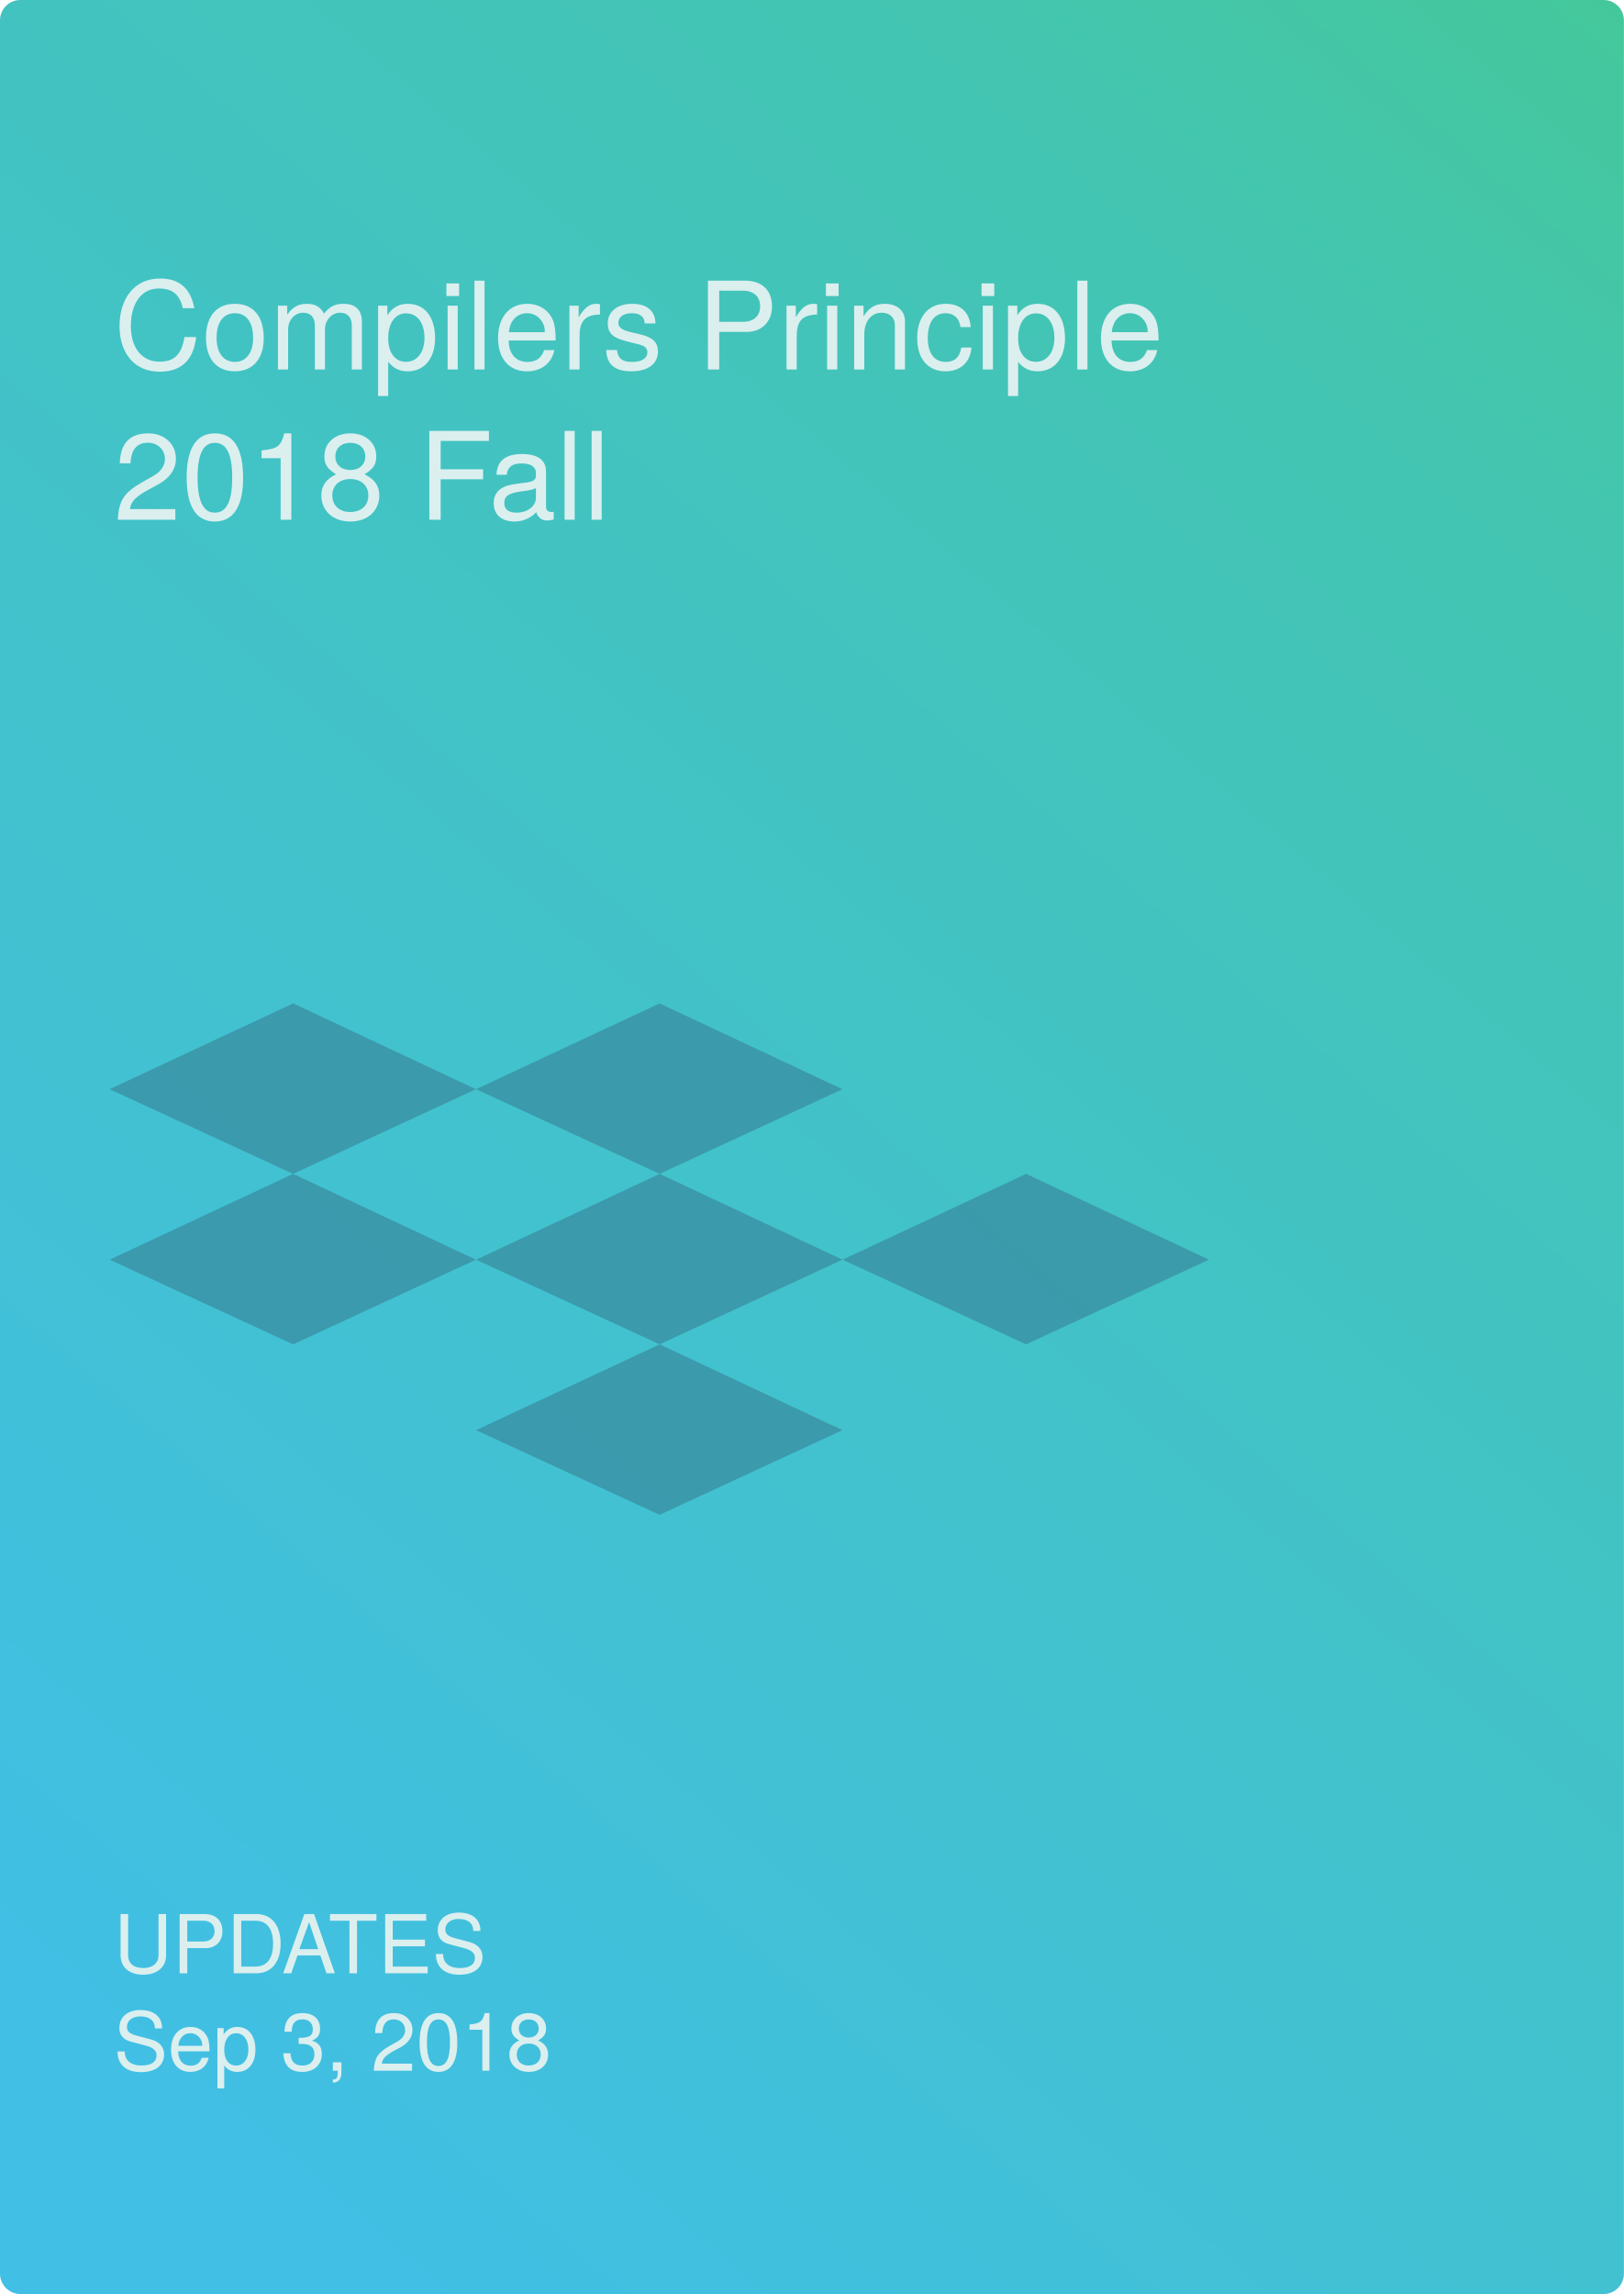
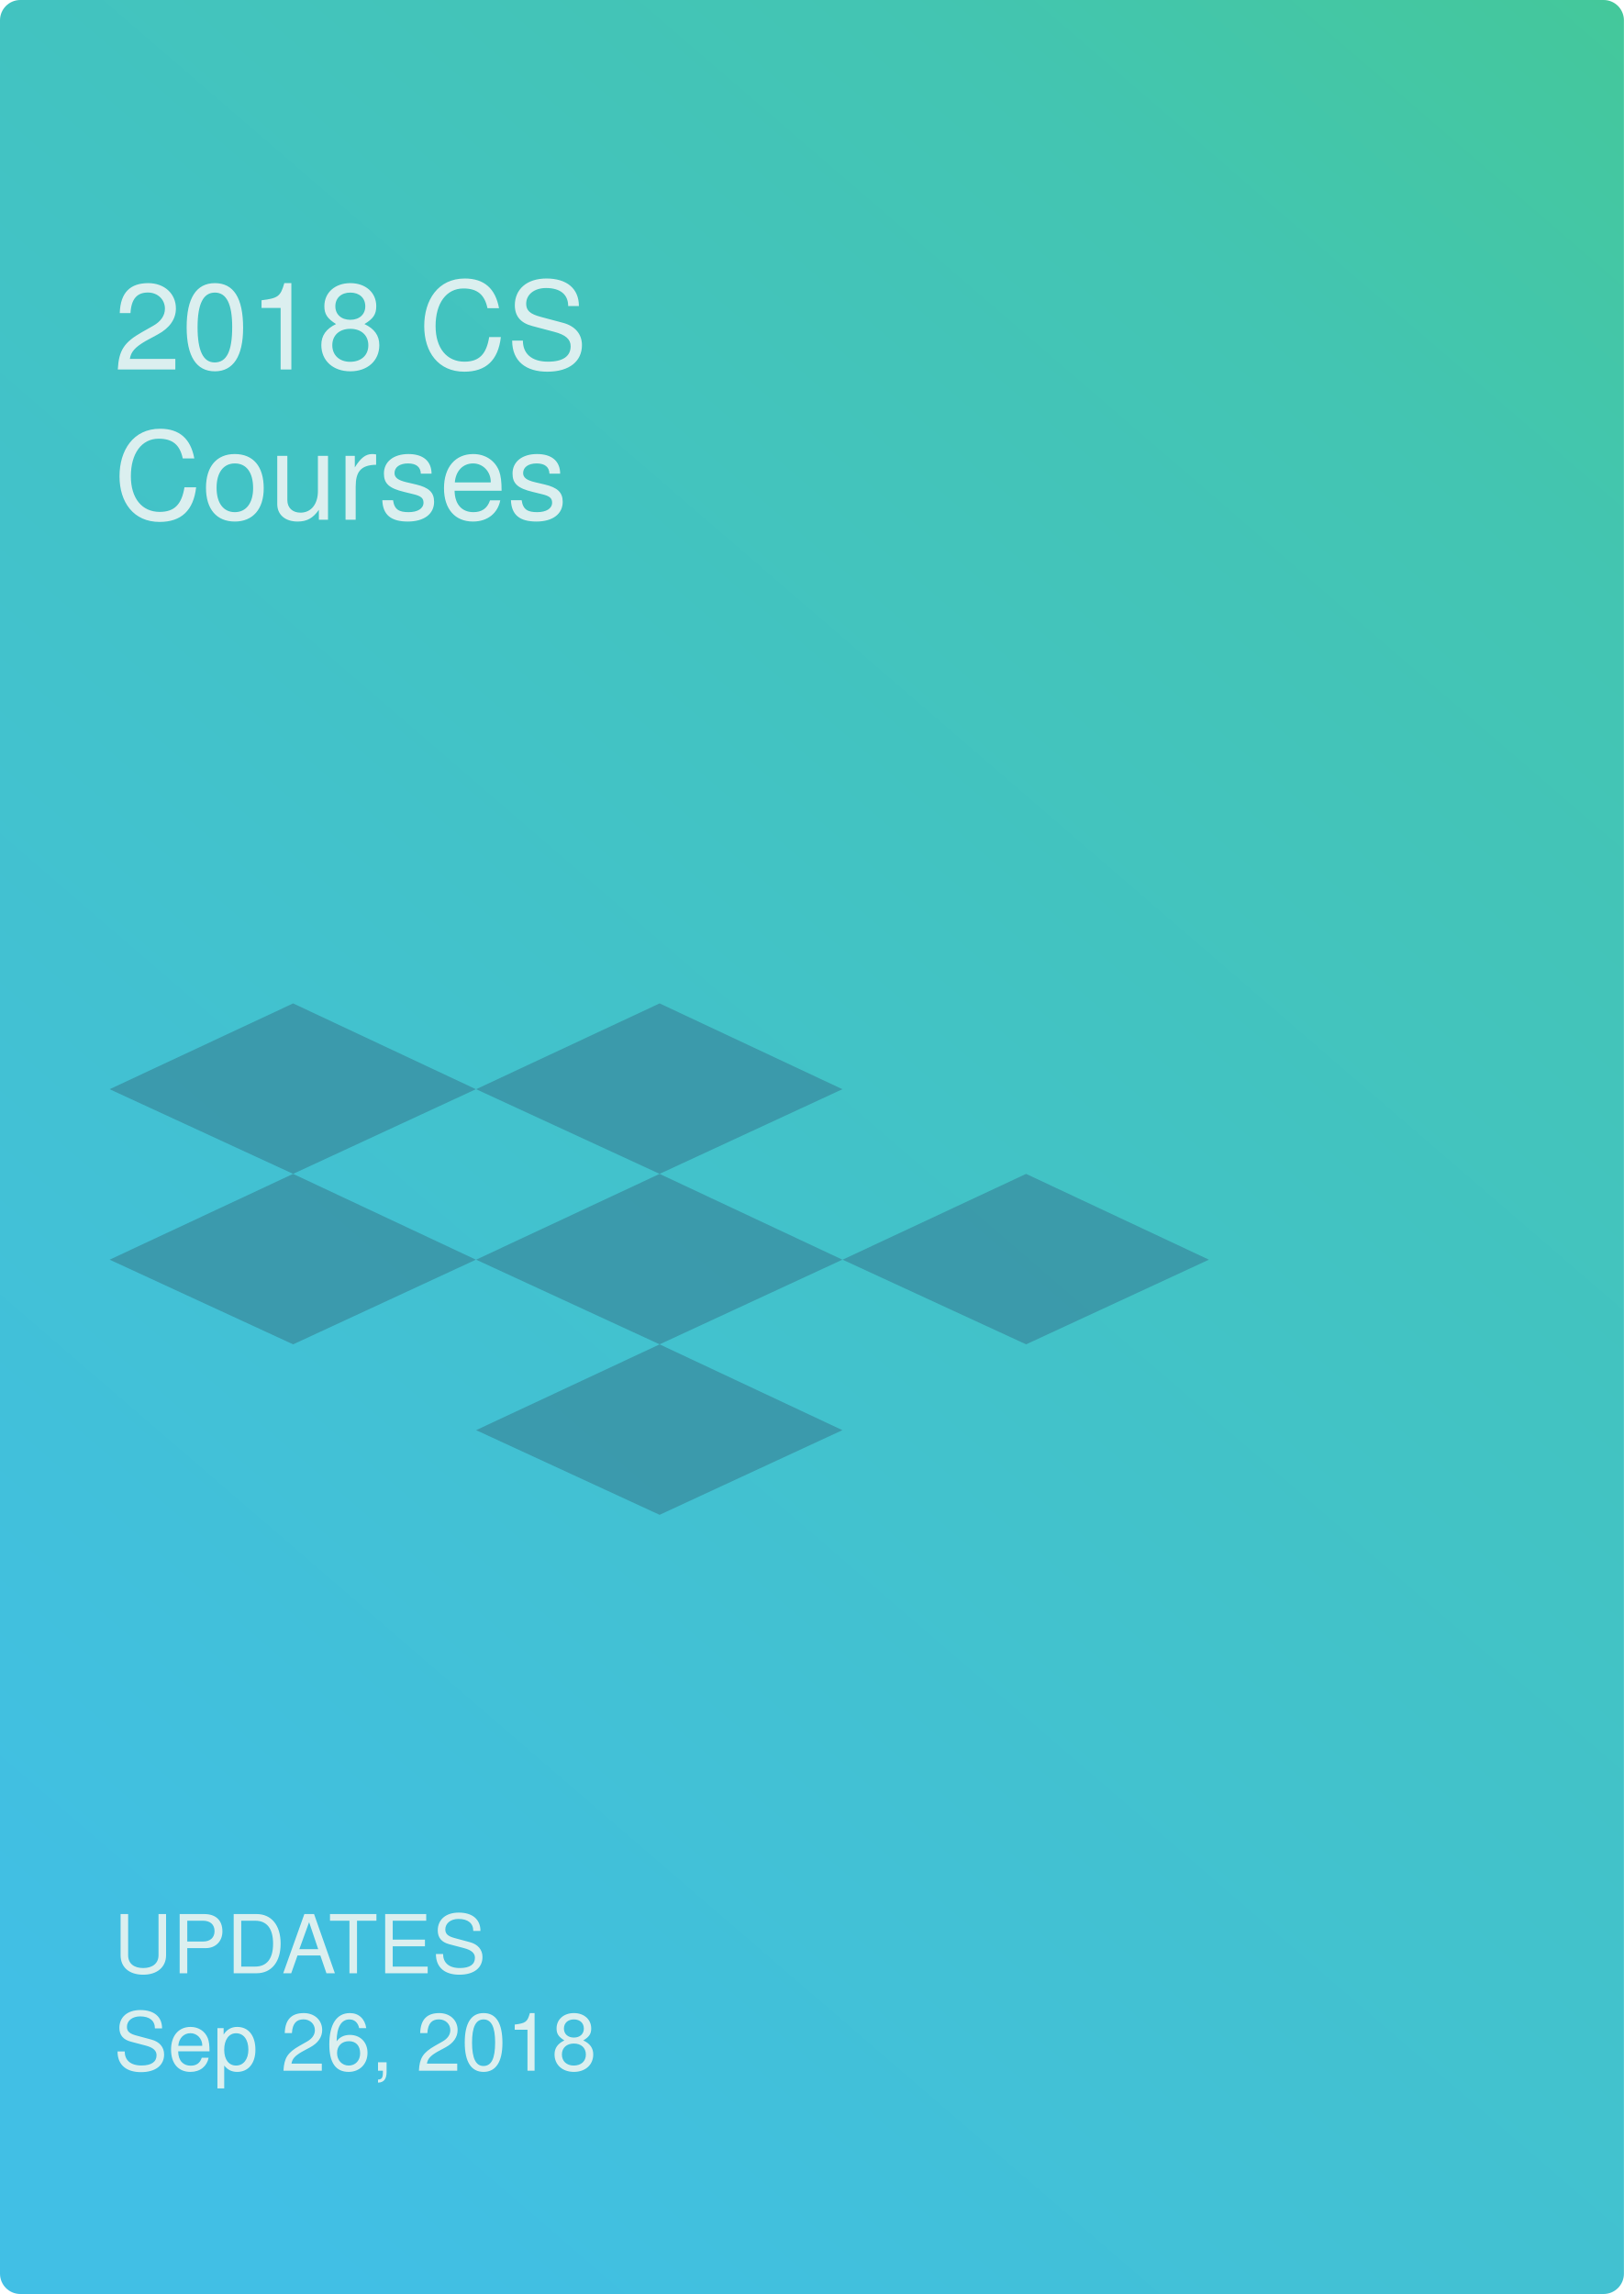
<svg xmlns="http://www.w3.org/2000/svg" viewBox="0 0 400 565">
  <defs>
    <style>
      .cls-1 {
        fill: url(#linear-gradient);
      }

      .cls-2 {
        fill: rgba(57,144,163,0.79);
      }

      .cls-3, .cls-4 {
        fill: #dbefef;
      }

      .cls-3 {
        font-size: 30px;
        font-family: HelveticaNeue-Medium, Helvetica Neue;
        font-weight: 500;
      }

      .cls-4 {
        font-size: 20px;
        font-family: HelveticaNeue, Helvetica Neue;
      }
    </style>
    <linearGradient id="linear-gradient" x1="1.075" y1="-0.545" x2="0.163" y2="0.961" gradientUnits="objectBoundingBox">
      <stop offset="0" stop-color="#47ce66" />
      <stop offset="0.419" stop-color="#43c5b2" />
      <stop offset="1" stop-color="#41bfe5" />
    </linearGradient>
  </defs>
  <g id="Group_440" data-name="Group 440" transform="translate(-1869 -422)">
    <g id="Group_431" data-name="Group 431">
      <rect id="Rectangle_35" data-name="Rectangle 35" class="cls-1" width="400" height="565" rx="5" transform="translate(1869 422)" />
      <g id="Group_427" data-name="Group 427" transform="translate(1267 58.132)">
        <path id="Path_278" data-name="Path 278" class="cls-2" d="M2737.315,650l-45.2,21.133,45.2,20.854,45.026-20.854Z" transform="translate(-2063.115 2.988)" />
        <path id="Path_279" data-name="Path 279" class="cls-2" d="M2737.315,650l-45.2,21.133,45.2,20.854,45.026-20.854Z" transform="translate(-1882.569 2.988)" />
        <path id="Path_280" data-name="Path 280" class="cls-2" d="M2737.315,650l-45.2,21.133,45.2,20.854,45.026-20.854Z" transform="translate(-1972.842 2.988)" />
        <path id="Path_281" data-name="Path 281" class="cls-2" d="M2737.315,650l-45.2,21.133,45.2,20.854,45.026-20.854Z" transform="translate(-1972.842 44.975)" />
        <path id="Path_282" data-name="Path 282" class="cls-2" d="M2737.315,650l-45.2,21.133,45.2,20.854,45.026-20.854Z" transform="translate(-2063.115 -39)" />
        <path id="Path_283" data-name="Path 283" class="cls-2" d="M2737.315,650l-45.2,21.133,45.2,20.854,45.026-20.854Z" transform="translate(-1972.842 -39)" />
      </g>
    </g>
    <g id="Group_437" data-name="Group 437" transform="translate(997 -705)">
      <text id="Compilers_Principle_2018_Fall" data-name="Compilers Principle 2018 Fall" class="cls-3" transform="translate(900 1218)">
-         <tspan x="0" y="0">Compilers Principle</tspan>
-         <tspan x="0" y="37">2018 Fall</tspan>
+         <tspan x="0" y="0">2018 CS</tspan>
+         <tspan x="0" y="37">Courses</tspan>
      </text>
      <text id="UPDATES_Sep_3_2018" data-name="UPDATES Sep 3, 2018" class="cls-4" transform="translate(900 1613)">
        <tspan x="0" y="0">UPDATES</tspan>
-         <tspan x="0" y="24">Sep 3, 2018</tspan>
+         <tspan x="0" y="24">Sep 26, 2018</tspan>
      </text>
    </g>
  </g>
</svg>
